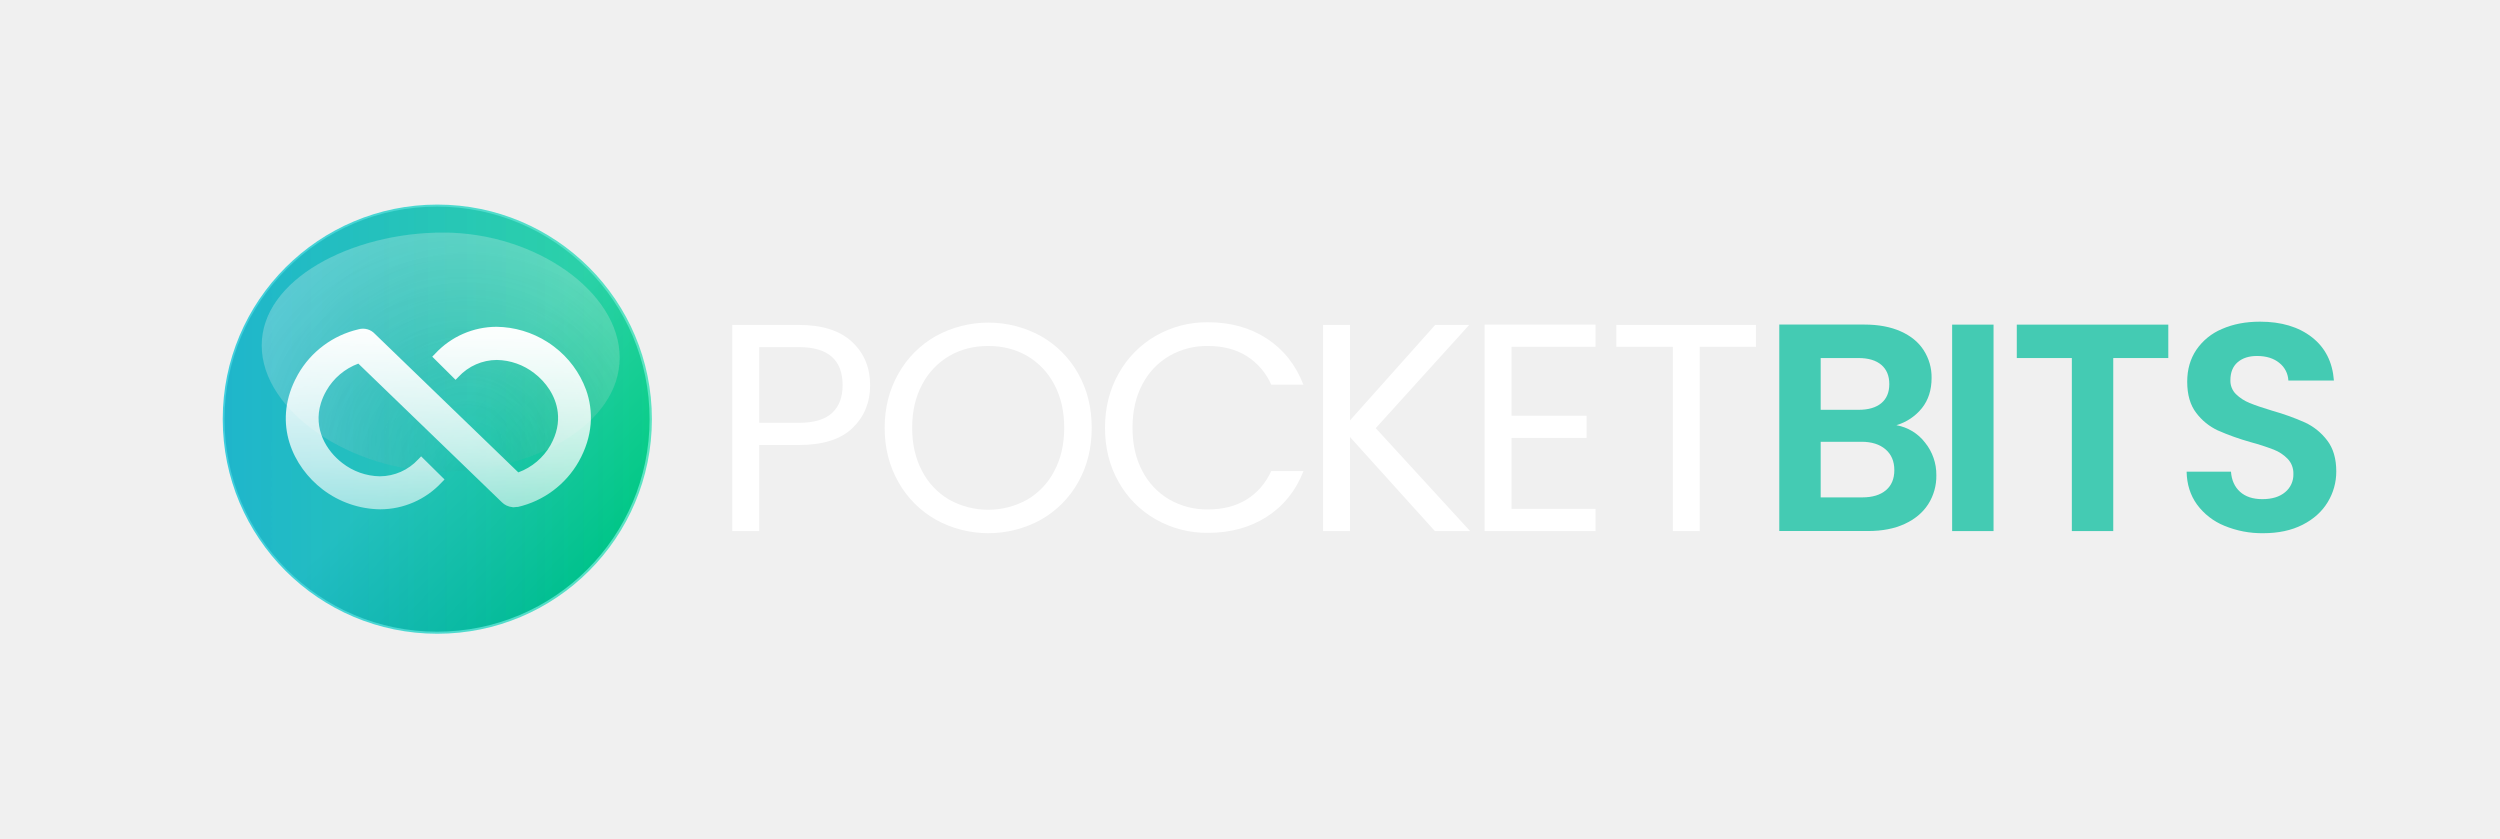
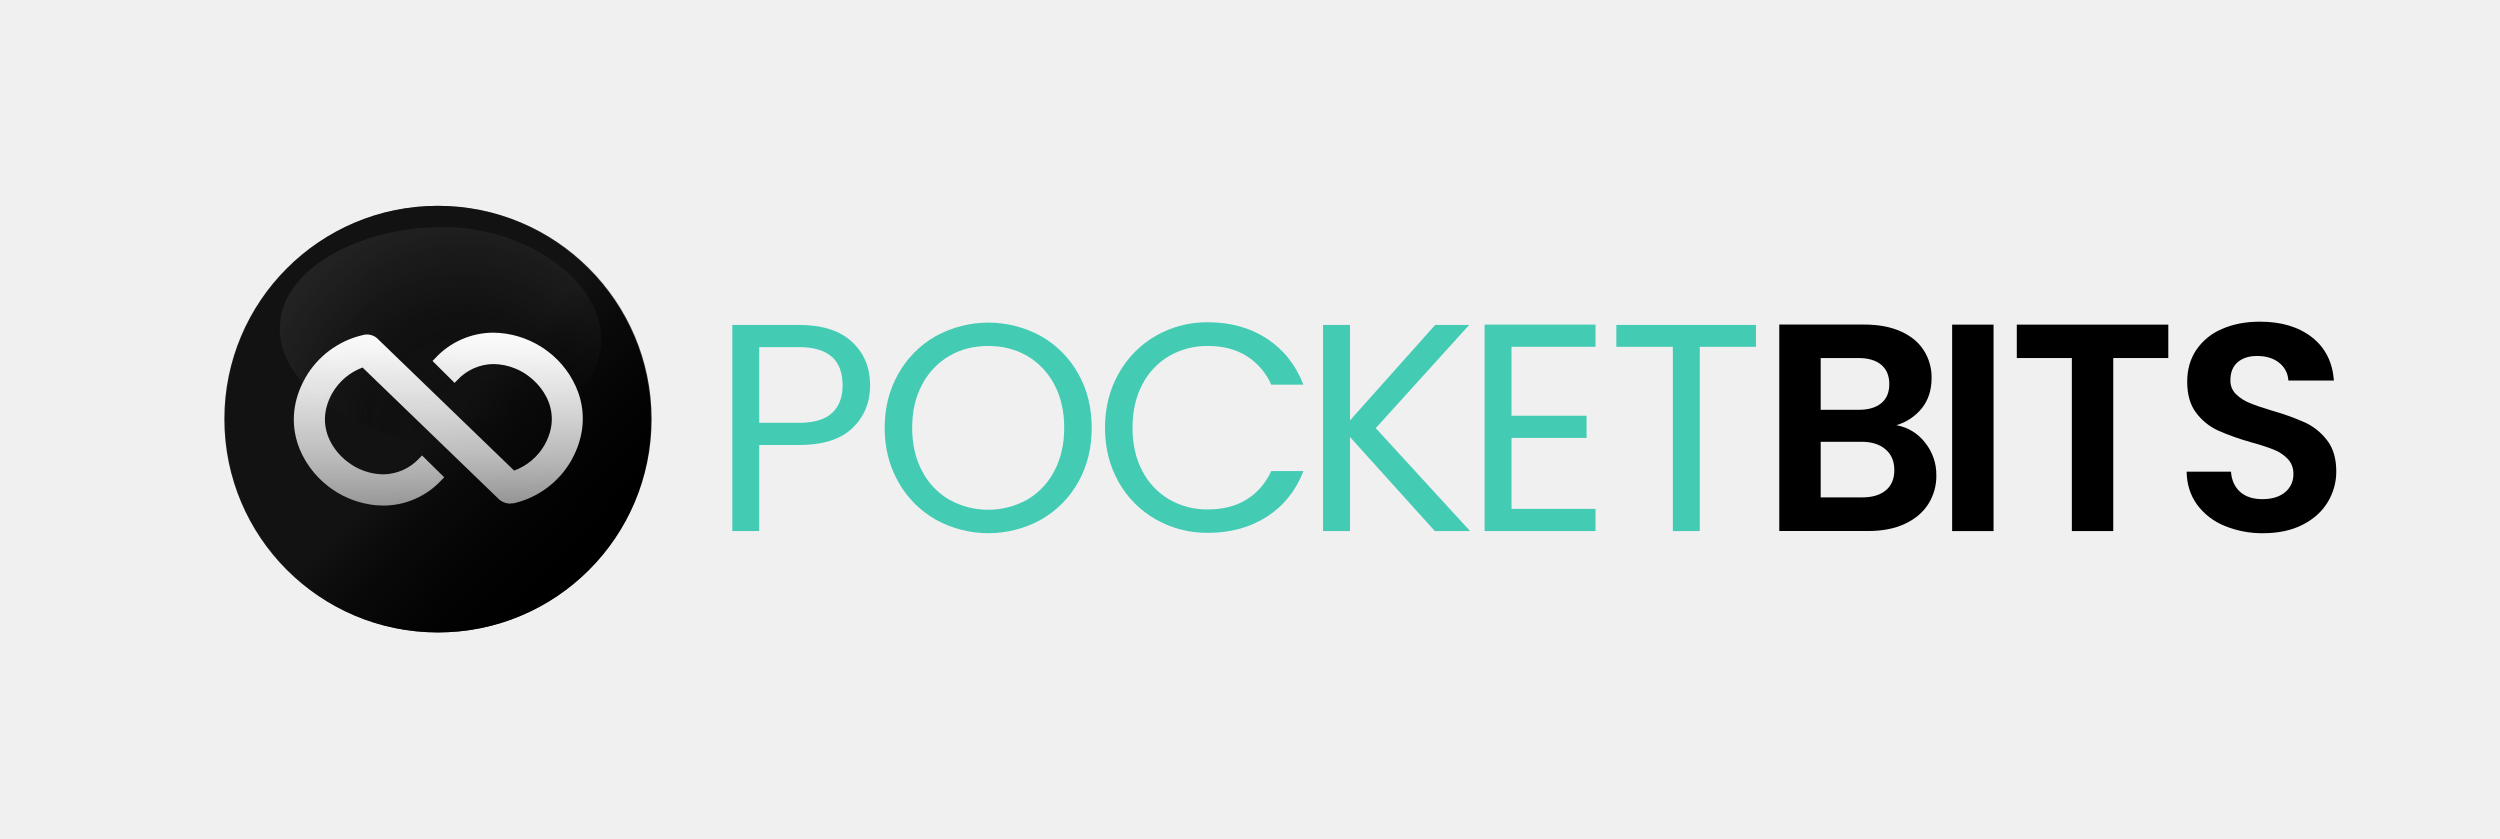
<svg xmlns="http://www.w3.org/2000/svg" viewBox="0 0 1998 670">
  <defs>
-     <style>.bd2dfd09-8057-4388-8837-40ef4e2a5f82{isolation:isolate;}.a875ac46-c77e-486e-9a33-3a4fcadbb35d{fill:url(#a95f5d3a-9a33-4b88-8baf-f95d40463e42);}.aa6e4e2a-3d49-4fb0-bc01-4349283c31b9,.b2f49a36-a71e-45ee-a1c7-27833814d6ec{mix-blend-mode:overlay;}.b2f49a36-a71e-45ee-a1c7-27833814d6ec{fill:url(#bcb6327b-ccc8-4935-8406-ee619f2ab56d);}.a3e16544-d50e-444d-bb17-5ae10e328577{opacity:0.61;}.aa6e4e2a-3d49-4fb0-bc01-4349283c31b9{opacity:0.56;fill:url(#bf823664-cd69-4ab9-9a52-1676ccef1d5d);}.a033b58f-b5fd-4f0e-9170-71583001f16c{opacity:0.23;mix-blend-mode:hard-light;fill:url(#e77bf8e3-c6a6-450e-b82e-b3346b5271b9);}.befa4196-1d40-473d-a533-e579bceb93c6{fill:url(#fcbd14bd-3fc5-4466-86c0-3b6053d21ac8);}.f3ba077e-c415-41e1-8757-58a6e5b9865d{mix-blend-mode:multiply;fill:url(#b012a3e5-0400-4c05-882c-acc7022393e0);}.b8931529-97ea-4758-aa6a-26ebe9047aea{fill:#fff;}.e1cda87d-1e6f-423d-80be-fb8dd7c05806{fill:#44cbb3;}</style>
-     <linearGradient id="a95f5d3a-9a33-4b88-8baf-f95d40463e42" x1="178" y1="335" x2="521" y2="335" gradientUnits="userSpaceOnUse">
-       <stop offset="0" stop-color="#3ecedd" />
-       <stop offset="1" stop-color="#5ce4c1" />
-     </linearGradient>
-     <linearGradient id="bcb6327b-ccc8-4935-8406-ee619f2ab56d" x1="351.52" y1="337.09" x2="475.48" y2="453.92" gradientUnits="userSpaceOnUse">
-       <stop offset="0" stop-opacity="0.5" />
+     <style>.a7b22a31-74ff-4371-a2ac-1b2518c37159{isolation:isolate;}.a39e10ac-0121-4e5c-aa65-ec42fca471e7{fill:#44cbb3;}.b5b58346-8a32-4905-b58c-46ce32fbecbf{fill:url(#b2b020b6-f5b3-4b5b-94bb-5be5774bc86f);}.af0196a3-1fb5-469d-a32c-a1ae1b8fd632{opacity:0.56;fill:url(#e9f50367-49a1-4f32-9dd2-ef7670782fcb);}.a25f6053-a95b-4e1b-ac9e-d1ff0f68624d,.af0196a3-1fb5-469d-a32c-a1ae1b8fd632{mix-blend-mode:overlay;}.b6cced85-2fc7-4cba-8c04-9cad0c212367{opacity:0.23;mix-blend-mode:hard-light;fill:url(#f884eeb9-0b25-4b0a-8f55-43a055f498c1);}.a25f6053-a95b-4e1b-ac9e-d1ff0f68624d{fill:url(#fa469e69-ca41-4437-9a98-eb3cecb0263d);}.f57821cc-7bae-43a4-8efe-03d6634bd262{fill:url(#ee813172-27c2-460b-9e85-54415295544e);}.e8ded8a6-1d8e-4cff-b1b1-1903a65e8c4a{mix-blend-mode:multiply;fill:url(#ef550cd9-4fdb-45f1-9d6e-943d63170a3e);}</style>
+     <linearGradient id="b2b020b6-f5b3-4b5b-94bb-5be5774bc86f" x1="351.99" y1="337.07" x2="476.39" y2="454.32" gradientUnits="userSpaceOnUse">
+       <stop offset="0" stop-opacity="0.85" />
      <stop offset="1" />
    </linearGradient>
-     <radialGradient id="bf823664-cd69-4ab9-9a52-1676ccef1d5d" cx="371.44" cy="380.76" r="597.43" gradientUnits="userSpaceOnUse">
+     <radialGradient id="e9f50367-49a1-4f32-9dd2-ef7670782fcb" cx="369.29" cy="356.39" r="536.65" gradientUnits="userSpaceOnUse">
      <stop offset="0" stop-color="#fff" stop-opacity="0" />
      <stop offset="0.06" stop-color="#fff" stop-opacity="0.1" />
      <stop offset="0.21" stop-color="#fff" stop-opacity="0.34" />
      <stop offset="0.35" stop-color="#fff" stop-opacity="0.54" />
      <stop offset="0.5" stop-color="#fff" stop-opacity="0.7" />
      <stop offset="0.64" stop-color="#fff" stop-opacity="0.83" />
      <stop offset="0.77" stop-color="#fff" stop-opacity="0.93" />
      <stop offset="0.89" stop-color="#fff" stop-opacity="0.98" />
      <stop offset="1" stop-color="#fff" />
    </radialGradient>
-     <radialGradient id="e77bf8e3-c6a6-450e-b82e-b3346b5271b9" cx="374.04" cy="355" r="340.02" gradientUnits="userSpaceOnUse">
+     <radialGradient id="f884eeb9-0b25-4b0a-8f55-43a055f498c1" cx="371.62" cy="333.24" r="305.42" gradientUnits="userSpaceOnUse">
      <stop offset="0" stop-opacity="0" />
      <stop offset="0.12" stop-color="#3d3d3d" stop-opacity="0.24" />
      <stop offset="0.24" stop-color="#777" stop-opacity="0.47" />
      <stop offset="0.36" stop-color="#a8a8a8" stop-opacity="0.66" />
      <stop offset="0.47" stop-color="#cecece" stop-opacity="0.81" />
      <stop offset="0.58" stop-color="#e9e9e9" stop-opacity="0.91" />
      <stop offset="0.67" stop-color="#f9f9f9" stop-opacity="0.98" />
      <stop offset="0.74" stop-color="#fff" />
    </radialGradient>
-     <linearGradient id="fcbd14bd-3fc5-4466-86c0-3b6053d21ac8" x1="349.09" y1="427.4" x2="351.5" y2="245.24" gradientUnits="userSpaceOnUse">
+     <linearGradient id="fa469e69-ca41-4437-9a98-eb3cecb0263d" x1="352.53" y1="337.07" x2="476.93" y2="454.32" gradientUnits="userSpaceOnUse">
+       <stop offset="0" stop-opacity="0.5" />
+       <stop offset="1" />
+     </linearGradient>
+     <linearGradient id="ee813172-27c2-460b-9e85-54415295544e" x1="349.12" y1="423.34" x2="351.4" y2="250.8" gradientUnits="userSpaceOnUse">
      <stop offset="0" stop-color="#fff" stop-opacity="0.5" />
      <stop offset="0.01" stop-color="#fff" stop-opacity="0.5" />
      <stop offset="0.34" stop-color="#fff" stop-opacity="0.72" />
      <stop offset="0.63" stop-color="#fff" stop-opacity="0.87" />
      <stop offset="0.86" stop-color="#fff" stop-opacity="0.97" />
      <stop offset="1" stop-color="#fff" />
    </linearGradient>
-     <linearGradient id="b012a3e5-0400-4c05-882c-acc7022393e0" x1="348.08" y1="279.33" x2="353.31" y2="406.8" gradientUnits="userSpaceOnUse">
+     <linearGradient id="ef550cd9-4fdb-45f1-9d6e-943d63170a3e" x1="348.16" y1="283.09" x2="353.11" y2="403.83" gradientUnits="userSpaceOnUse">
      <stop offset="0" stop-color="#fff" stop-opacity="0.4" />
      <stop offset="0.2" stop-color="#fff" stop-opacity="0.42" />
      <stop offset="0.47" stop-color="#fff" stop-opacity="0.49" />
      <stop offset="0.79" stop-color="#fff" stop-opacity="0.61" />
      <stop offset="1" stop-color="#fff" stop-opacity="0.7" />
    </linearGradient>
  </defs>
-   <g class="bd2dfd09-8057-4388-8837-40ef4e2a5f82">
-     <g id="e3b39587-9e49-4c06-b297-e0ea36456dff" data-name="Layer 1">
-       <g id="b300fc52-a537-4479-9b70-36b9dc4aa44f" data-name="Group-2">
-         <circle id="b3d52c0b-6eea-428b-b5fb-9006afa63491" data-name="Combined-Shape" class="a875ac46-c77e-486e-9a33-3a4fcadbb35d" cx="349.5" cy="335" r="171.5" />
-       </g>
-       <circle class="b2f49a36-a71e-45ee-a1c7-27833814d6ec" cx="349.29" cy="334.98" r="169.86" />
-       <g class="a3e16544-d50e-444d-bb17-5ae10e328577">
-         <path class="aa6e4e2a-3d49-4fb0-bc01-4349283c31b9" d="M495.23,285.85c0,52.74-67.62,91-141,91s-145.07-48-145.07-100.77,71.68-90.21,145.07-90.21S495.23,233.11,495.23,285.85Z" />
-         <path class="a033b58f-b5fd-4f0e-9170-71583001f16c" d="M495.23,285.85c0,52.74-67.62,91-141,91s-145.07-48-145.07-100.77,71.68-90.21,145.07-90.21S495.23,233.11,495.23,285.85Z" />
-       </g>
-       <path class="befa4196-1d40-473d-a533-e579bceb93c6" d="M468.38,311.53A76,76,0,0,0,442.77,277q-2.62-2-5.38-3.74a77.54,77.54,0,0,0-40.53-12.09,67.08,67.08,0,0,0-49,21.41l-2.4,2.47,18.63,18.51,2.39-2.44a42,42,0,0,1,30.61-13.45A50.2,50.2,0,0,1,427,298.25c9.07,6.94,17.18,17.91,18.74,31.13,1,8.13-.55,17.12-5.87,26.55a49.08,49.08,0,0,1-25.64,21.6l-28.05-27.1L368,332.89l-68.33-66a13,13,0,0,0-13.12-3.72A75.27,75.27,0,0,0,238.1,299.3c-.8,1.41-1.54,2.83-2.23,4.24-17.46,35.54-1.93,69.33,22.07,87.68a77.4,77.4,0,0,0,45.95,15.83,67.11,67.11,0,0,0,49-21.41l2.38-2.46-18.7-18.46-2.38,2.46a42,42,0,0,1-30.6,13.49,50.21,50.21,0,0,1-30-10.61c-12.67-9.7-23.48-27.3-17.11-47.9a50.21,50.21,0,0,1,4.27-9.79,49.09,49.09,0,0,1,25.63-21.77l62.19,60.06,2.42,2.34,50.05,48.34a13.48,13.48,0,0,0,8.37,3.94,2.49,2.49,0,0,0,.47.12h.75a12.67,12.67,0,0,0,2.22-.24h1a75.57,75.57,0,0,0,48.64-36.22C474,348.52,474.45,328.53,468.38,311.53Z" />
-       <path class="f3ba077e-c415-41e1-8757-58a6e5b9865d" d="M468.38,311.53A76,76,0,0,0,442.77,277q-2.62-2-5.38-3.74a77.54,77.54,0,0,0-40.53-12.09,67.08,67.08,0,0,0-49,21.41l-2.4,2.47,18.63,18.51,2.39-2.44a42,42,0,0,1,30.61-13.45A50.2,50.2,0,0,1,427,298.25c9.07,6.94,17.18,17.91,18.74,31.13,1,8.13-.55,17.12-5.87,26.55a49.08,49.08,0,0,1-25.64,21.6l-28.05-27.1L368,332.89l-68.33-66a13,13,0,0,0-13.12-3.72A75.27,75.27,0,0,0,238.1,299.3c-.8,1.41-1.54,2.83-2.23,4.24-17.46,35.54-1.93,69.33,22.07,87.68a77.4,77.4,0,0,0,45.95,15.83,67.11,67.11,0,0,0,49-21.41l2.38-2.46-18.7-18.46-2.38,2.46a42,42,0,0,1-30.6,13.49,50.21,50.21,0,0,1-30-10.61c-12.67-9.7-23.48-27.3-17.11-47.9a50.21,50.21,0,0,1,4.27-9.79,49.09,49.09,0,0,1,25.63-21.77l62.19,60.06,2.42,2.34,50.05,48.34a13.48,13.48,0,0,0,8.37,3.94,2.49,2.49,0,0,0,.47.12h.75a12.67,12.67,0,0,0,2.22-.24h1a75.57,75.57,0,0,0,48.64-36.22C474,348.52,474.45,328.53,468.38,311.53Z" />
-       <path class="b8931529-97ea-4758-aa6a-26ebe9047aea" d="M681.34,342.05q-14.07,13.6-42.91,13.6H606.76v68.78H585.25V259.68h53.18q27.9,0,42.43,13.47T695.4,307.9Q695.4,328.47,681.34,342.05Zm-16.43-11.93q8.51-7.8,8.51-22.22,0-30.5-35-30.49H606.76v60.51h31.67Q656.4,337.92,664.91,330.12Z" />
-       <path class="b8931529-97ea-4758-aa6a-26ebe9047aea" d="M747.93,415.33a78.67,78.67,0,0,1-29.9-30q-11-19.26-11-43.37t11-43.38a78.74,78.74,0,0,1,29.9-30,87.26,87.26,0,0,1,83.92,0,78.19,78.19,0,0,1,29.78,29.9q10.88,19.15,10.87,43.5t-10.87,43.49a78.19,78.19,0,0,1-29.78,29.9,87.19,87.19,0,0,1-83.92,0Zm72.92-15.95a56.57,56.57,0,0,0,21.75-22.93q7.92-14.9,7.92-34.51,0-19.86-7.92-34.63A57,57,0,0,0,821,284.5q-13.71-8-31.2-8t-31.2,8a57,57,0,0,0-21.63,22.81Q729,322.09,729,341.94q0,19.62,7.92,34.51a56.57,56.57,0,0,0,21.75,22.93,64.16,64.16,0,0,0,62.16,0Z" />
-       <path class="b8931529-97ea-4758-aa6a-26ebe9047aea" d="M894,298.56a78.94,78.94,0,0,1,29.66-30.14,81.87,81.87,0,0,1,41.72-10.87q27,0,47,13t29.31,36.88H1016a51.79,51.79,0,0,0-19.74-22.93q-12.88-8-30.85-8a60,60,0,0,0-31,8,56.2,56.2,0,0,0-21.51,22.81q-7.8,14.78-7.8,34.63,0,19.62,7.8,34.39a56.2,56.2,0,0,0,21.51,22.81,60,60,0,0,0,31,8q18,0,30.85-7.92T1016,376.45h25.76q-9.21,23.64-29.31,36.52t-47,12.88a82.48,82.48,0,0,1-41.72-10.75A78.26,78.26,0,0,1,894,385.19q-10.87-19.14-10.88-43.25T894,298.56Z" />
-       <path class="b8931529-97ea-4758-aa6a-26ebe9047aea" d="M1146.74,424.43l-67.84-75.17v75.17h-21.51V259.68h21.51V336L1147,259.68h27.18l-74.69,82.49,75.4,82.26Z" />
-       <path class="b8931529-97ea-4758-aa6a-26ebe9047aea" d="M1208,277.17v55.08h60V350h-60V406.7h67.13v17.73h-88.64v-165h88.64v17.73Z" />
-       <path class="b8931529-97ea-4758-aa6a-26ebe9047aea" d="M1403.36,259.68v17.49h-44.91V424.43h-21.51V277.17h-45.15V259.68Z" />
-       <path class="e1cda87d-1e6f-423d-80be-fb8dd7c05806" d="M1538.53,353.76a40.71,40.71,0,0,1,9,26A41.86,41.86,0,0,1,1541,403q-6.49,10.05-18.79,15.72t-29.07,5.67H1422v-165h68.07q16.79,0,29,5.44T1537.47,280a39.65,39.65,0,0,1,6.26,22q0,14.42-7.68,24.11a41.12,41.12,0,0,1-20.45,13.71A37,37,0,0,1,1538.53,353.76Zm-83.44-26.24h30.26q11.81,0,18.2-5.32t6.38-15.25q0-9.93-6.38-15.36t-18.2-5.44h-30.26Zm52.12,64.29q6.74-5.67,6.74-16.07,0-10.64-7.09-16.67t-19.15-6h-32.62v44.44h33.33Q1500.48,397.49,1507.21,391.81Z" />
-       <path class="e1cda87d-1e6f-423d-80be-fb8dd7c05806" d="M1593.24,259.44v165h-33.09v-165Z" />
-       <path class="e1cda87d-1e6f-423d-80be-fb8dd7c05806" d="M1732.91,259.44v26.71h-44V424.43h-33.09V286.15h-44V259.44Z" />
-       <path class="e1cda87d-1e6f-423d-80be-fb8dd7c05806" d="M1777.68,420.18a51,51,0,0,1-21.86-17q-8-11.12-8.27-26.24H1783q.72,10.17,7.21,16.07t17.85,5.91q11.58,0,18.2-5.55a18.07,18.07,0,0,0,6.62-14.54,16.81,16.81,0,0,0-4.49-12.05,31.54,31.54,0,0,0-11.23-7.45,187.28,187.28,0,0,0-18.56-6,199.47,199.47,0,0,1-26.12-9.33A45.69,45.69,0,0,1,1755.23,330q-7.21-9.33-7.21-24.94,0-14.65,7.33-25.53a46.58,46.58,0,0,1,20.56-16.66q13.24-5.79,30.26-5.79,25.53,0,41.48,12.41t17.61,34.63h-36.4a18.94,18.94,0,0,0-7.21-14.07q-6.74-5.55-17.85-5.55-9.69,0-15.48,5t-5.79,14.42a14.92,14.92,0,0,0,4.37,11,33.25,33.25,0,0,0,10.88,7.09q6.49,2.73,18.32,6.27a192.35,192.35,0,0,1,26.23,9.45,47.26,47.26,0,0,1,17.5,14.18q7.32,9.47,7.32,24.82a46.71,46.71,0,0,1-6.85,24.59q-6.85,11.34-20.09,18.08t-31.44,6.74A78.37,78.37,0,0,1,1777.68,420.18Z" />
+   <g class="a7b22a31-74ff-4371-a2ac-1b2518c37159">
+     <g id="bb1da086-f705-4b89-ba20-2426d61f589b" data-name="Layer 1">
+       <path class="a39e10ac-0121-4e5c-aa65-ec42fca471e7" d="M681.34,342.05q-14.07,13.6-42.91,13.6H606.76v68.78H585.25V259.68h53.18q27.9,0,42.43,13.47T695.4,307.9Q695.4,328.47,681.34,342.05Zm-16.43-11.93q8.51-7.8,8.51-22.22,0-30.5-35-30.49H606.76v60.51h31.67Q656.4,337.92,664.91,330.12Z" />
+       <path class="a39e10ac-0121-4e5c-aa65-ec42fca471e7" d="M747.93,415.33a78.67,78.67,0,0,1-29.9-30q-11-19.26-11-43.37t11-43.38a78.74,78.74,0,0,1,29.9-30,87.26,87.26,0,0,1,83.92,0,78.19,78.19,0,0,1,29.78,29.9q10.88,19.15,10.87,43.5t-10.87,43.49a78.19,78.19,0,0,1-29.78,29.9,87.19,87.19,0,0,1-83.92,0Zm72.92-15.95a56.57,56.57,0,0,0,21.75-22.93q7.92-14.9,7.92-34.51,0-19.86-7.92-34.63A57,57,0,0,0,821,284.5q-13.71-8-31.2-8t-31.2,8a57,57,0,0,0-21.63,22.81Q729,322.09,729,341.94q0,19.62,7.92,34.51a56.57,56.57,0,0,0,21.75,22.93,64.16,64.16,0,0,0,62.16,0Z" />
+       <path class="a39e10ac-0121-4e5c-aa65-ec42fca471e7" d="M894,298.56a78.94,78.94,0,0,1,29.66-30.14,81.87,81.87,0,0,1,41.72-10.87q27,0,47,13t29.31,36.88H1016a51.79,51.79,0,0,0-19.74-22.93q-12.88-8-30.85-8a60,60,0,0,0-31,8,56.2,56.2,0,0,0-21.51,22.81q-7.8,14.78-7.8,34.63,0,19.62,7.8,34.39a56.2,56.2,0,0,0,21.51,22.81,60,60,0,0,0,31,8q18,0,30.85-7.92T1016,376.45h25.76q-9.21,23.64-29.31,36.52t-47,12.88a82.48,82.48,0,0,1-41.72-10.75A78.26,78.26,0,0,1,894,385.19q-10.87-19.14-10.88-43.25T894,298.56Z" />
+       <path class="a39e10ac-0121-4e5c-aa65-ec42fca471e7" d="M1146.74,424.43l-67.84-75.17v75.17h-21.51V259.68h21.51V336L1147,259.68h27.18l-74.69,82.49,75.4,82.26Z" />
+       <path class="a39e10ac-0121-4e5c-aa65-ec42fca471e7" d="M1208,277.17v55.08h60V350h-60V406.7h67.13v17.73h-88.64v-165h88.64v17.73Z" />
+       <path class="a39e10ac-0121-4e5c-aa65-ec42fca471e7" d="M1403.36,259.68v17.49h-44.91V424.43h-21.51V277.17h-45.15V259.68Z" />
+       <path d="M1538.53,353.76a40.71,40.71,0,0,1,9,26A41.86,41.86,0,0,1,1541,403q-6.49,10.05-18.79,15.72t-29.07,5.67H1422v-165h68.07q16.79,0,29,5.44T1537.47,280a39.65,39.65,0,0,1,6.26,22q0,14.42-7.68,24.11a41.12,41.12,0,0,1-20.45,13.71A37,37,0,0,1,1538.53,353.76Zm-83.44-26.24h30.26q11.81,0,18.2-5.32t6.38-15.25q0-9.93-6.38-15.36t-18.2-5.44h-30.26Zm52.12,64.29q6.74-5.67,6.74-16.07,0-10.64-7.09-16.67t-19.15-6h-32.62v44.44h33.33Q1500.48,397.49,1507.21,391.81Z" />
+       <path d="M1593.24,259.44v165h-33.09v-165Z" />
+       <path d="M1732.91,259.44v26.71h-44V424.43h-33.09V286.15h-44V259.44Z" />
+       <path d="M1777.68,420.18a51,51,0,0,1-21.86-17q-8-11.12-8.27-26.24H1783q.72,10.17,7.21,16.07t17.85,5.91q11.58,0,18.2-5.55a18.07,18.07,0,0,0,6.62-14.54,16.81,16.81,0,0,0-4.49-12.05,31.54,31.54,0,0,0-11.23-7.45,187.28,187.28,0,0,0-18.56-6,199.47,199.47,0,0,1-26.12-9.33A45.69,45.69,0,0,1,1755.23,330q-7.21-9.33-7.21-24.94,0-14.65,7.33-25.53a46.58,46.58,0,0,1,20.56-16.66q13.24-5.79,30.26-5.79,25.53,0,41.48,12.41t17.61,34.63h-36.4a18.94,18.94,0,0,0-7.21-14.07q-6.74-5.55-17.85-5.55-9.69,0-15.48,5t-5.79,14.42a14.92,14.92,0,0,0,4.37,11,33.25,33.25,0,0,0,10.88,7.09q6.49,2.73,18.32,6.27a192.35,192.35,0,0,1,26.23,9.45,47.26,47.26,0,0,1,17.5,14.18q7.32,9.47,7.32,24.82a46.71,46.71,0,0,1-6.85,24.59q-6.85,11.34-20.09,18.08t-31.44,6.74A78.37,78.37,0,0,1,1777.68,420.18Z" />
+       <circle class="b5b58346-8a32-4905-b58c-46ce32fbecbf" cx="349.75" cy="334.96" r="170.46" />
+       <path class="af0196a3-1fb5-469d-a32c-a1ae1b8fd632" d="M480.49,271.13c0,47.38-60.74,81.77-126.66,81.77s-130.31-43.15-130.31-90.53,64.39-81,130.31-81S480.49,223.76,480.49,271.13Z" />
+       <path class="b6cced85-2fc7-4cba-8c04-9cad0c212367" d="M480.49,271.13c0,47.38-60.74,81.77-126.66,81.77s-130.31-43.15-130.31-90.53,64.39-81,130.31-81S480.49,223.76,480.49,271.13Z" />
+       <circle class="a25f6053-a95b-4e1b-ac9e-d1ff0f68624d" cx="350.29" cy="334.96" r="170.46" />
+       <path class="f57821cc-7bae-43a4-8efe-03d6634bd262" d="M462.11,313.58a72.08,72.08,0,0,0-24.26-32.73c-1.66-1.25-3.35-2.43-5.09-3.54a73.51,73.51,0,0,0-38.4-11.45,63.56,63.56,0,0,0-46.42,20.28l-2.27,2.34L363.31,306l2.27-2.31a39.74,39.74,0,0,1,29-12.74A46.89,46.89,0,0,1,412,294.6a46.18,46.18,0,0,1,11,6.41c8.59,6.58,16.27,17,17.75,29.48.92,7.71-.52,16.22-5.56,25.15a46.46,46.46,0,0,1-24.28,20.46l-26.58-25.67-17.21-16.61-64.73-62.5a12.28,12.28,0,0,0-12.42-3.53A71.35,71.35,0,0,0,244,302c-.76,1.33-1.46,2.68-2.11,4-16.54,33.67-1.83,65.67,20.9,83.05A73.66,73.66,0,0,0,294.7,403a71.41,71.41,0,0,0,11.61,1.07,63.52,63.52,0,0,0,46.44-20.28l2.26-2.33L337.3,364l-2.25,2.33a39.9,39.9,0,0,1-29,12.78A47.57,47.57,0,0,1,277.66,369c-12-9.2-22.23-25.86-16.2-45.38a47.57,47.57,0,0,1,4-9.27,46.58,46.58,0,0,1,24.29-20.62l58.9,56.89,2.29,2.21,47.41,45.79a12.76,12.76,0,0,0,7.92,3.74,3.69,3.69,0,0,0,.45.11h.71a12.27,12.27,0,0,0,2.11-.22h.95A71.6,71.6,0,0,0,456.58,368C467.44,348.63,467.85,329.69,462.11,313.58Z" />
+       <path class="e8ded8a6-1d8e-4cff-b1b1-1903a65e8c4a" d="M462.11,313.58a72.08,72.08,0,0,0-24.26-32.73c-1.66-1.25-3.35-2.43-5.09-3.54a73.51,73.51,0,0,0-38.4-11.45,63.56,63.56,0,0,0-46.42,20.28l-2.27,2.34L363.31,306l2.27-2.31a39.74,39.74,0,0,1,29-12.74A46.89,46.89,0,0,1,412,294.6a46.18,46.18,0,0,1,11,6.41c8.59,6.58,16.27,17,17.75,29.48.92,7.71-.52,16.22-5.56,25.15a46.46,46.46,0,0,1-24.28,20.46l-26.58-25.67-17.21-16.61-64.73-62.5a12.28,12.28,0,0,0-12.42-3.53A71.35,71.35,0,0,0,244,302c-.76,1.33-1.46,2.68-2.11,4-16.54,33.67-1.83,65.67,20.9,83.05A73.66,73.66,0,0,0,294.7,403a71.41,71.41,0,0,0,11.61,1.07,63.52,63.52,0,0,0,46.44-20.28l2.26-2.33L337.3,364l-2.25,2.33a39.9,39.9,0,0,1-29,12.78A47.57,47.57,0,0,1,277.66,369c-12-9.2-22.23-25.86-16.2-45.38a47.57,47.57,0,0,1,4-9.27,46.58,46.58,0,0,1,24.29-20.62l58.9,56.89,2.29,2.21,47.41,45.79a12.76,12.76,0,0,0,7.92,3.74,3.69,3.69,0,0,0,.45.11h.71a12.27,12.27,0,0,0,2.11-.22h.95A71.6,71.6,0,0,0,456.58,368C467.44,348.63,467.85,329.69,462.11,313.58Z" />
    </g>
  </g>
</svg>
